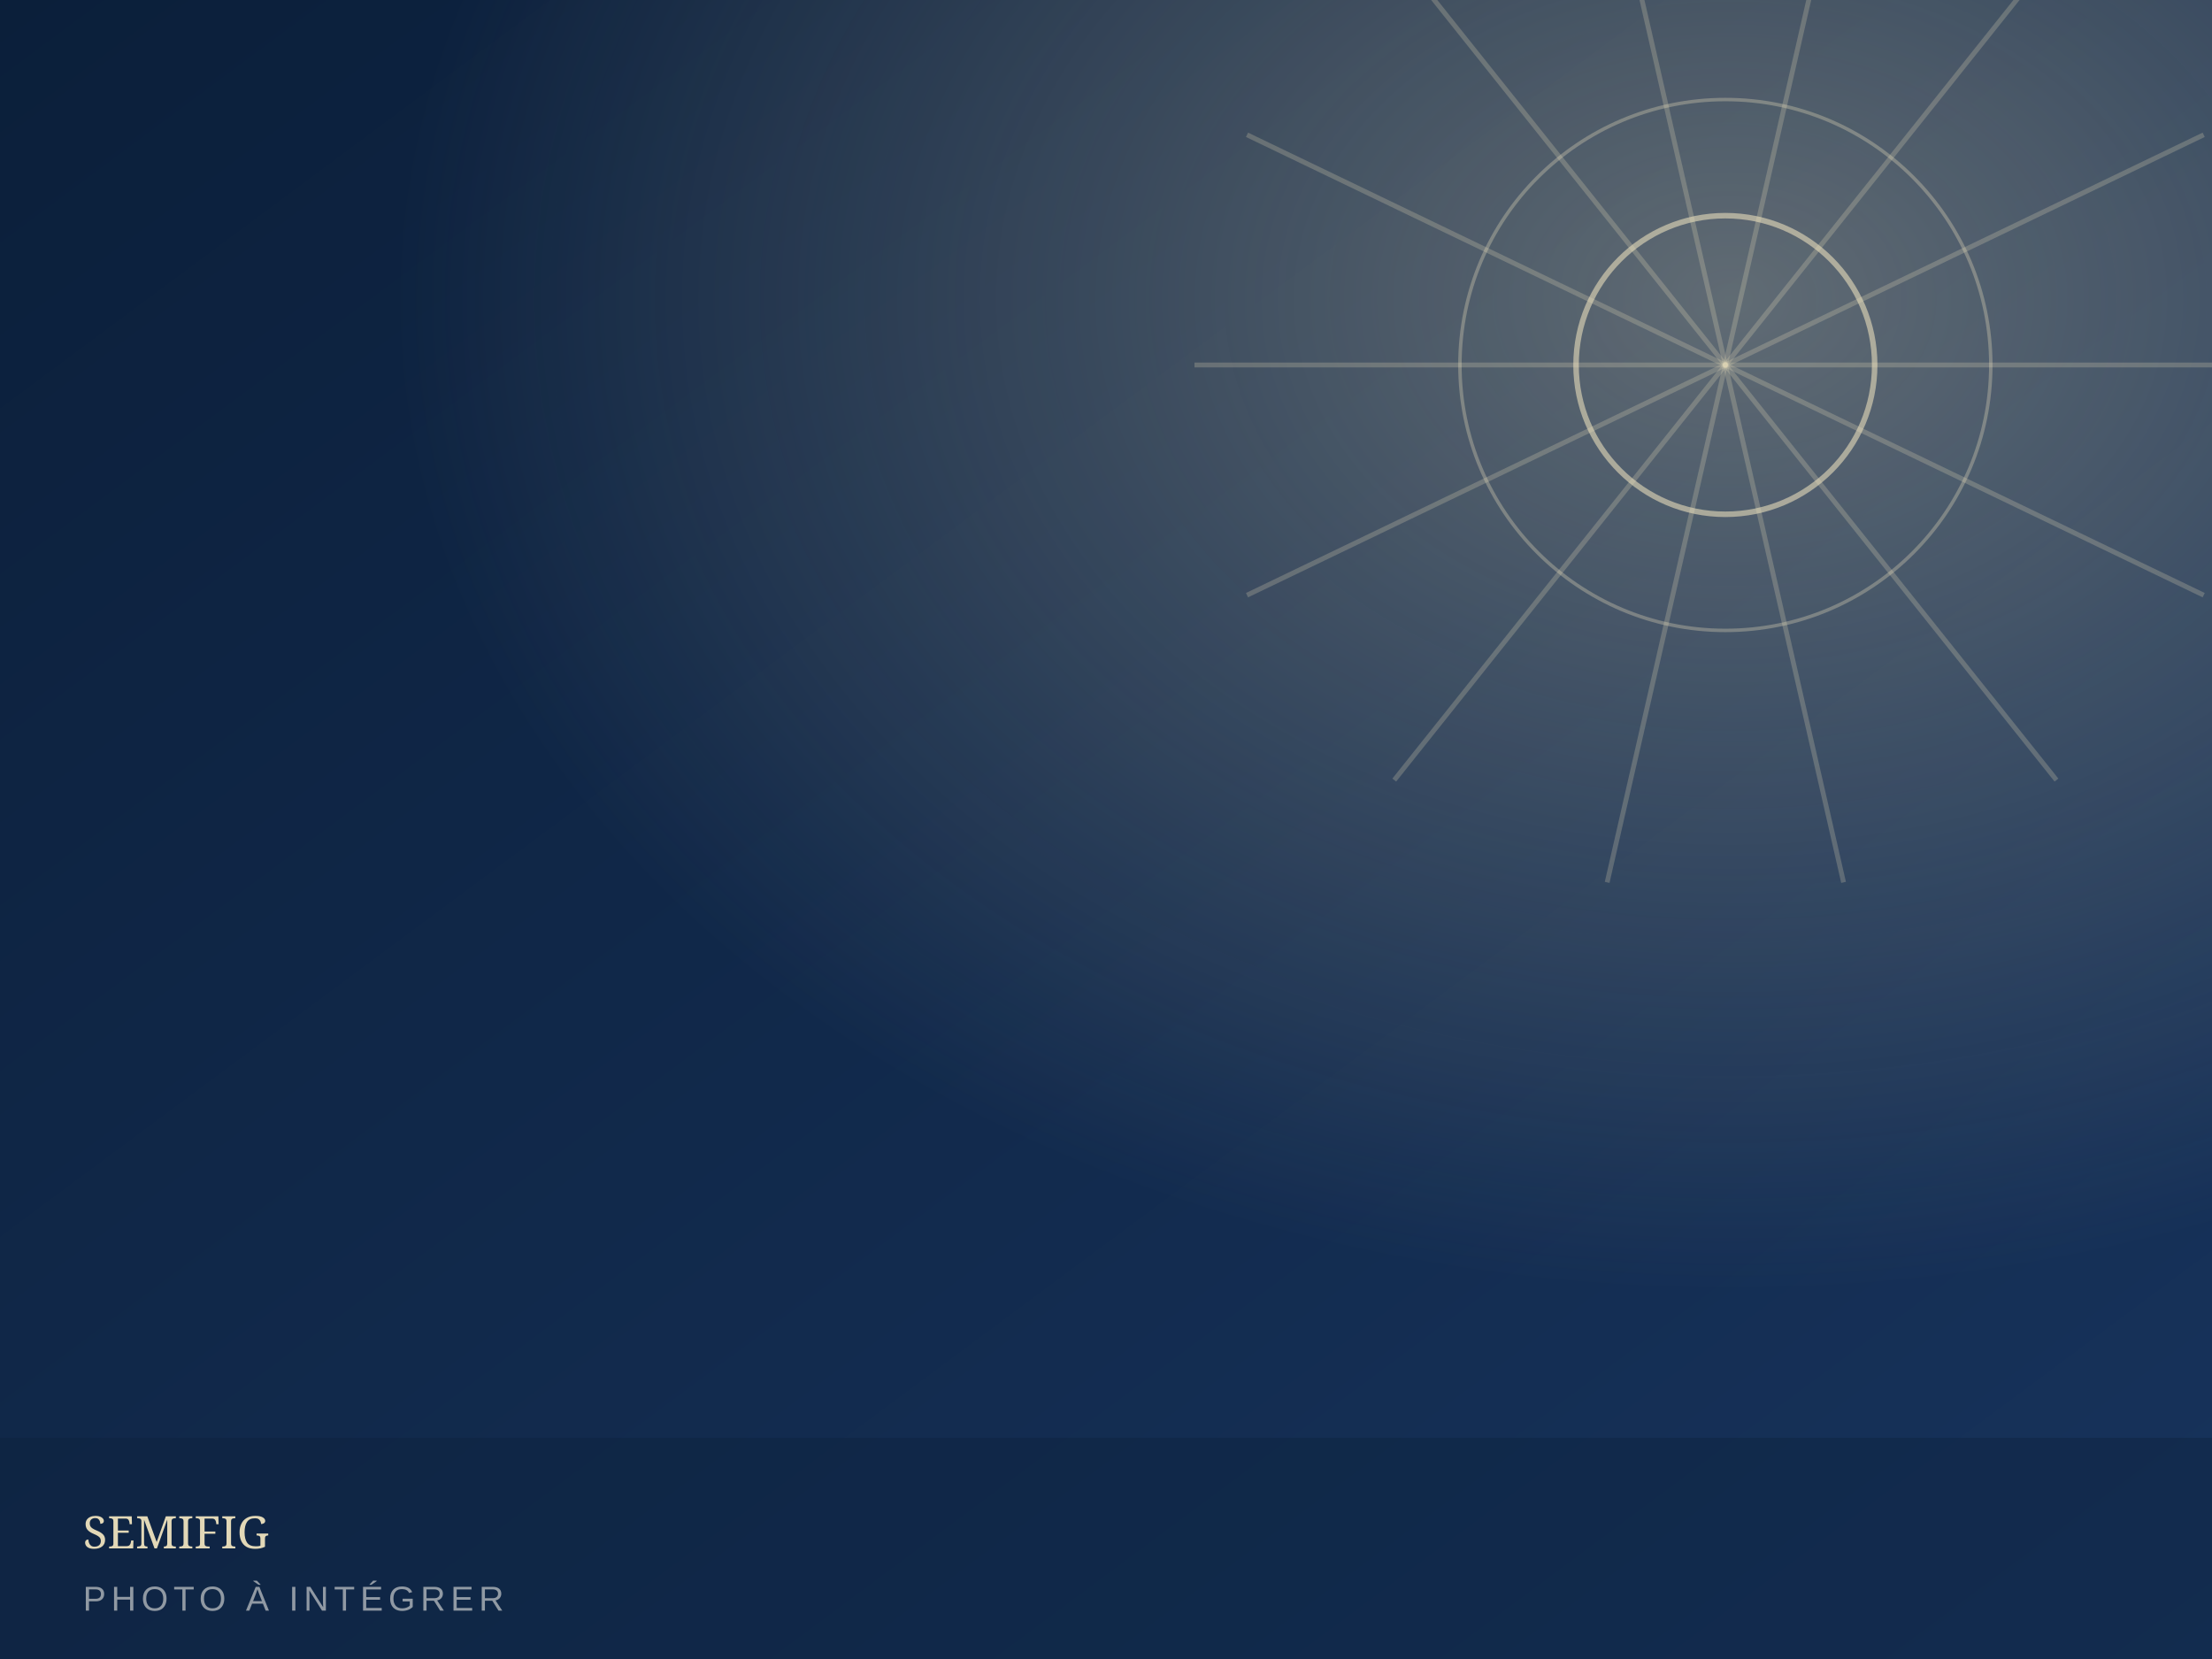
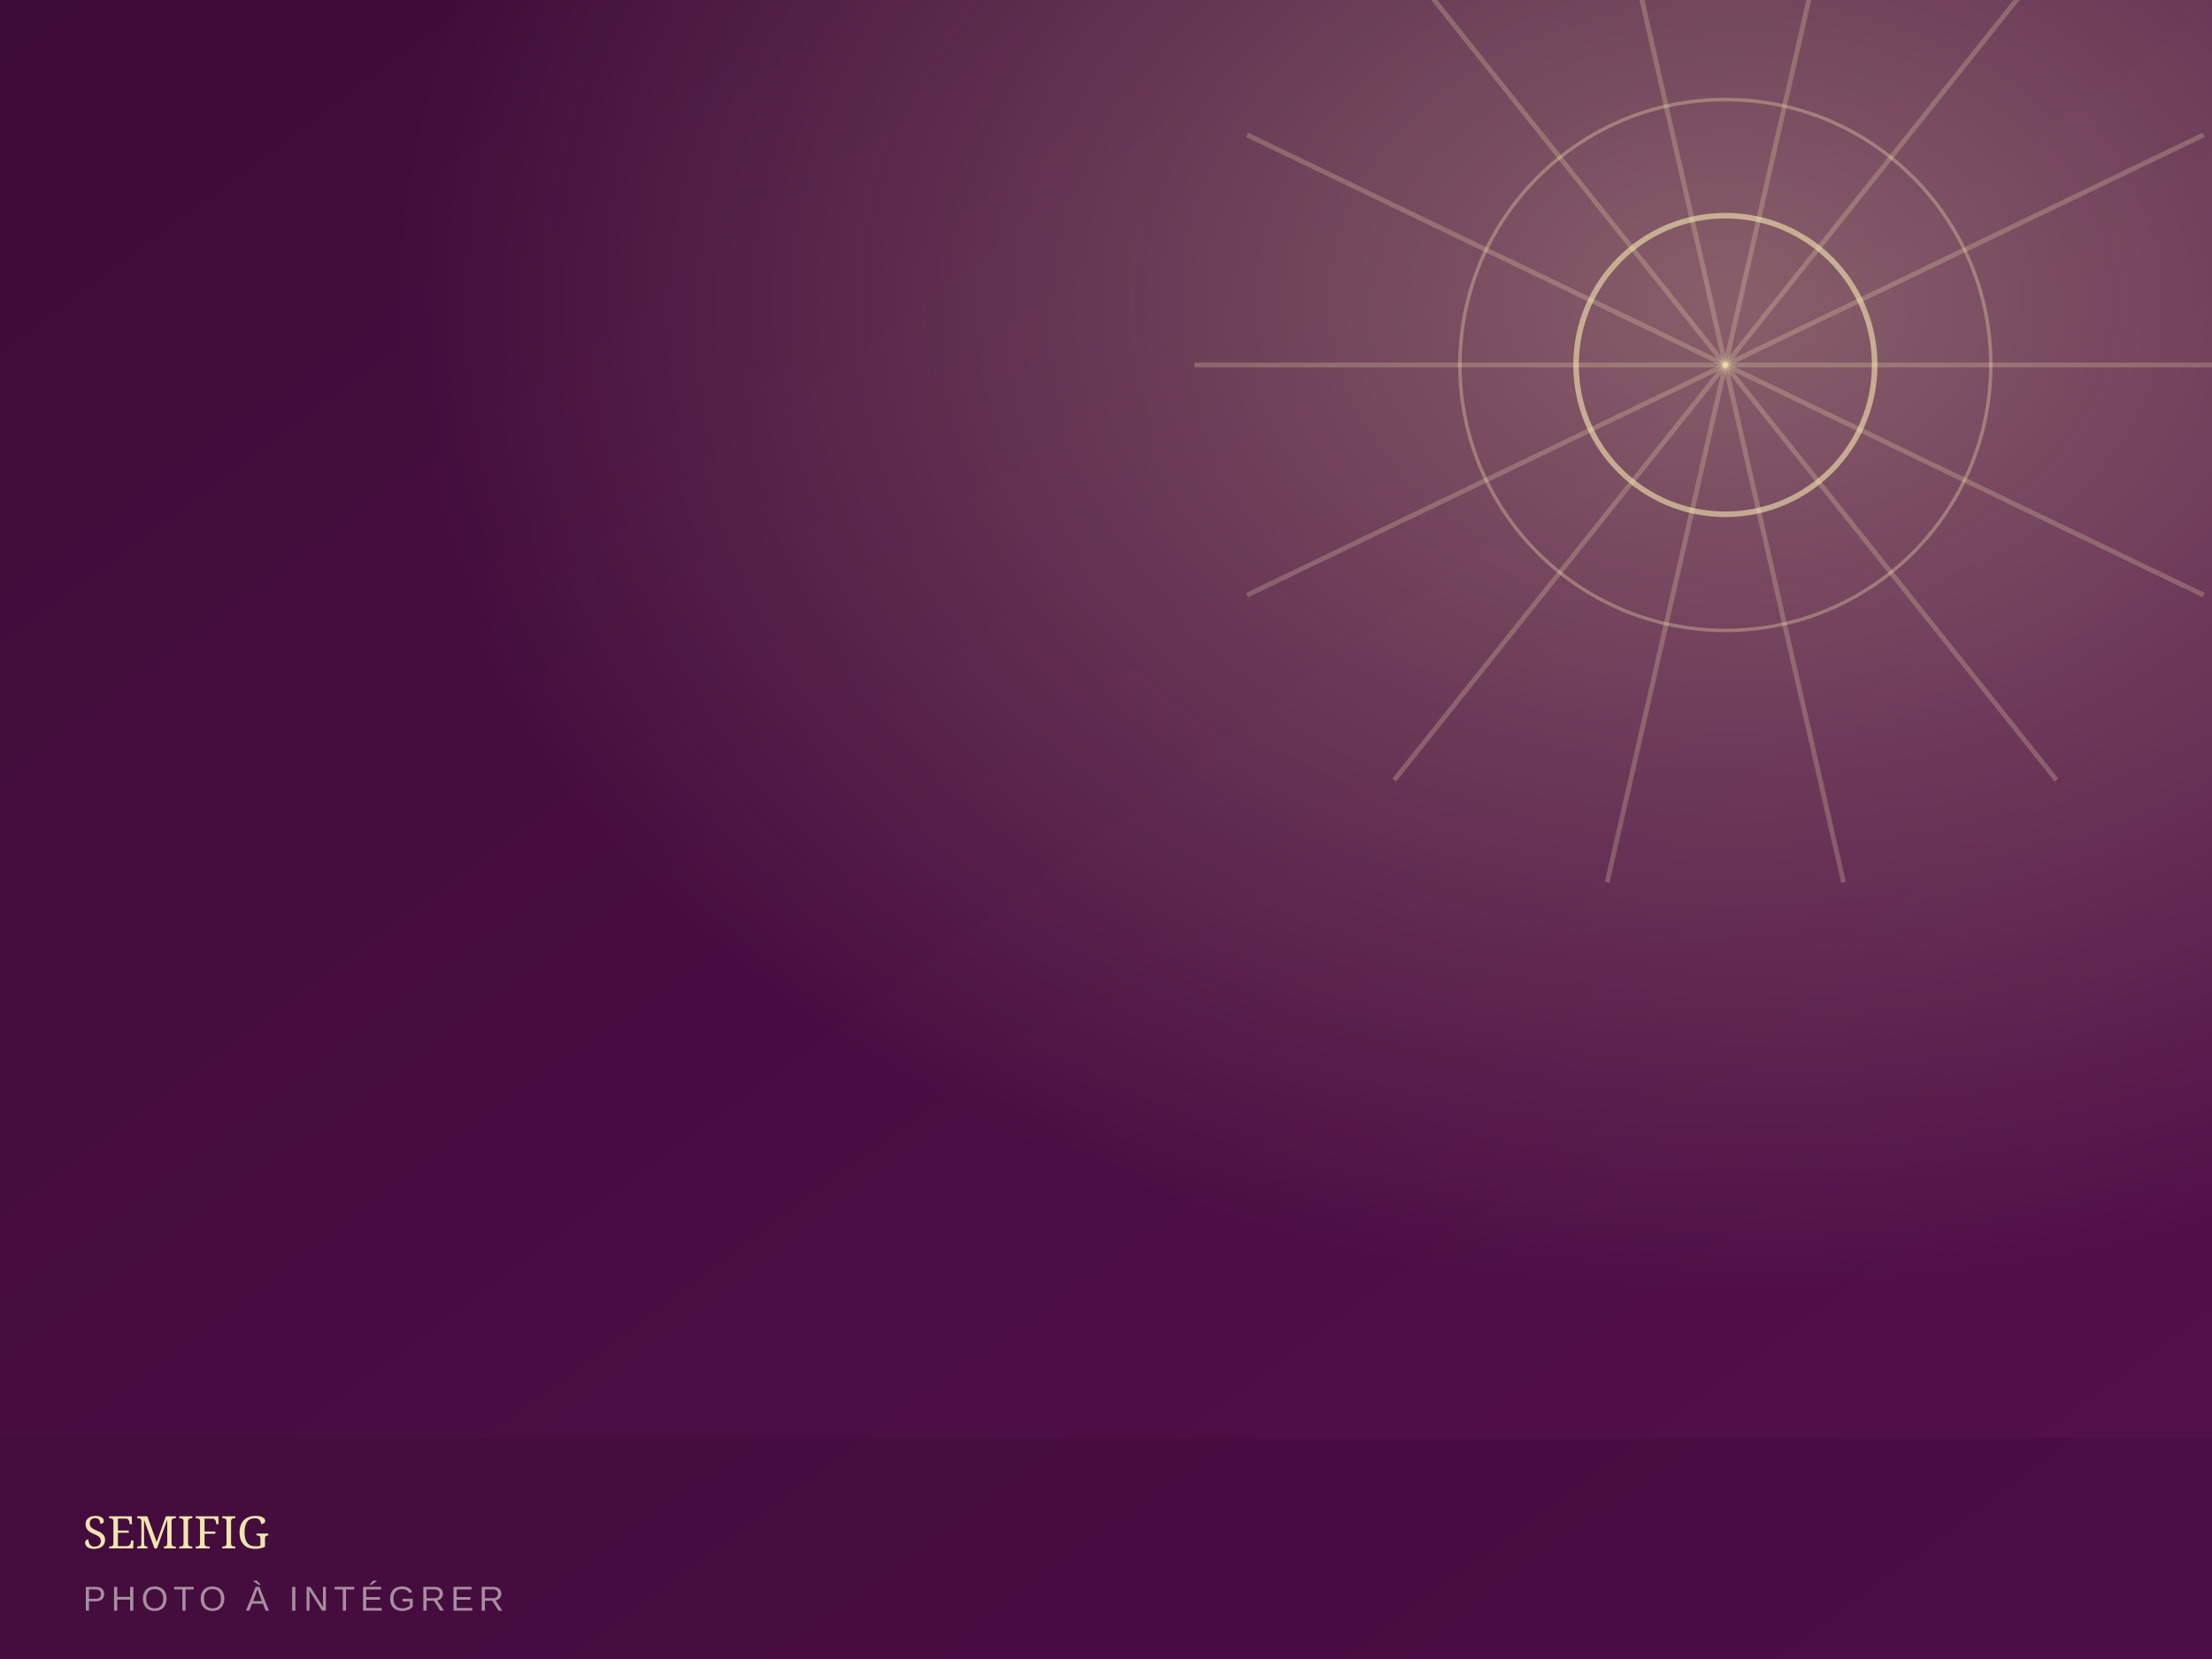
<svg xmlns="http://www.w3.org/2000/svg" viewBox="0 0 640 480" width="640" height="480" role="img" aria-label="SEMIFIG">
  <defs>
    <linearGradient id="g" x1="0%" y1="0%" x2="100%" y2="100%">
-       <stop offset="0%" stop-color="#0B1F3A" />
-       <stop offset="100%" stop-color="#17335C" />
+       <stop offset="0%" stop-color="#3D0B37" />
+       <stop offset="100%" stop-color="#54104A" />
    </linearGradient>
    <radialGradient id="r" cx="78%" cy="18%" r="60%">
-       <stop offset="0%" stop-color="#F4E7C1" stop-opacity=".35" />
-       <stop offset="100%" stop-color="#F4E7C1" stop-opacity="0" />
+       <stop offset="0%" stop-color="#FFF6B8" stop-opacity=".35" />
+       <stop offset="100%" stop-color="#FFF6B8" stop-opacity="0" />
    </radialGradient>
  </defs>
  <rect width="640" height="480" fill="url(#g)" />
  <rect width="640" height="480" fill="url(#r)" />
-   <line x1="499.2" y1="105.6" x2="652.8" y2="105.6" stroke="#F4E7C1" stroke-width="1.4" opacity="0.22" />
-   <line x1="499.2" y1="105.6" x2="637.6" y2="172.2" stroke="#F4E7C1" stroke-width="1.4" opacity="0.22" />
-   <line x1="499.2" y1="105.6" x2="595.0" y2="225.7" stroke="#F4E7C1" stroke-width="1.4" opacity="0.22" />
-   <line x1="499.2" y1="105.6" x2="533.4" y2="255.3" stroke="#F4E7C1" stroke-width="1.4" opacity="0.22" />
-   <line x1="499.2" y1="105.6" x2="465.0" y2="255.3" stroke="#F4E7C1" stroke-width="1.4" opacity="0.22" />
-   <line x1="499.2" y1="105.6" x2="403.4" y2="225.7" stroke="#F4E7C1" stroke-width="1.4" opacity="0.22" />
-   <line x1="499.2" y1="105.6" x2="360.8" y2="172.2" stroke="#F4E7C1" stroke-width="1.4" opacity="0.22" />
-   <line x1="499.2" y1="105.6" x2="345.6" y2="105.6" stroke="#F4E7C1" stroke-width="1.4" opacity="0.22" />
-   <line x1="499.2" y1="105.6" x2="360.8" y2="39.0" stroke="#F4E7C1" stroke-width="1.4" opacity="0.22" />
-   <line x1="499.2" y1="105.6" x2="403.4" y2="-14.5" stroke="#F4E7C1" stroke-width="1.4" opacity="0.22" />
-   <line x1="499.2" y1="105.6" x2="465.0" y2="-44.1" stroke="#F4E7C1" stroke-width="1.4" opacity="0.22" />
-   <line x1="499.2" y1="105.6" x2="533.4" y2="-44.1" stroke="#F4E7C1" stroke-width="1.4" opacity="0.22" />
-   <line x1="499.2" y1="105.6" x2="595.0" y2="-14.5" stroke="#F4E7C1" stroke-width="1.4" opacity="0.22" />
-   <line x1="499.2" y1="105.6" x2="637.6" y2="39.0" stroke="#F4E7C1" stroke-width="1.4" opacity="0.22" />
-   <circle cx="499.2" cy="105.6" r="43.2" fill="none" stroke="#F4E7C1" stroke-width="1.6" opacity=".55" />
-   <circle cx="499.2" cy="105.6" r="76.8" fill="none" stroke="#F4E7C1" stroke-width="1" opacity=".3" />
-   <rect x="0" y="416" width="640" height="64" fill="#0B1F3A" opacity=".38" />
-   <text x="24" y="448" font-family="Georgia, serif" font-size="13" fill="#F4E7C1" opacity=".92">SEMIFIG</text>
+   <line x1="499.2" y1="105.6" x2="652.8" y2="105.6" stroke="#FFF6B8" stroke-width="1.4" opacity="0.22" />
+   <line x1="499.2" y1="105.6" x2="637.6" y2="172.2" stroke="#FFF6B8" stroke-width="1.4" opacity="0.22" />
+   <line x1="499.2" y1="105.6" x2="595.0" y2="225.7" stroke="#FFF6B8" stroke-width="1.4" opacity="0.22" />
+   <line x1="499.2" y1="105.6" x2="533.4" y2="255.3" stroke="#FFF6B8" stroke-width="1.4" opacity="0.22" />
+   <line x1="499.2" y1="105.6" x2="465.0" y2="255.3" stroke="#FFF6B8" stroke-width="1.4" opacity="0.22" />
+   <line x1="499.2" y1="105.6" x2="403.4" y2="225.7" stroke="#FFF6B8" stroke-width="1.4" opacity="0.22" />
+   <line x1="499.2" y1="105.6" x2="360.8" y2="172.2" stroke="#FFF6B8" stroke-width="1.4" opacity="0.22" />
+   <line x1="499.2" y1="105.6" x2="345.6" y2="105.6" stroke="#FFF6B8" stroke-width="1.4" opacity="0.22" />
+   <line x1="499.2" y1="105.6" x2="360.8" y2="39.0" stroke="#FFF6B8" stroke-width="1.4" opacity="0.22" />
+   <line x1="499.2" y1="105.6" x2="403.4" y2="-14.5" stroke="#FFF6B8" stroke-width="1.4" opacity="0.22" />
+   <line x1="499.2" y1="105.6" x2="465.0" y2="-44.1" stroke="#FFF6B8" stroke-width="1.4" opacity="0.22" />
+   <line x1="499.2" y1="105.6" x2="533.4" y2="-44.1" stroke="#FFF6B8" stroke-width="1.4" opacity="0.22" />
+   <line x1="499.2" y1="105.6" x2="595.0" y2="-14.5" stroke="#FFF6B8" stroke-width="1.4" opacity="0.22" />
+   <line x1="499.2" y1="105.6" x2="637.6" y2="39.0" stroke="#FFF6B8" stroke-width="1.4" opacity="0.22" />
+   <circle cx="499.2" cy="105.6" r="43.2" fill="none" stroke="#FFF6B8" stroke-width="1.6" opacity=".55" />
+   <circle cx="499.2" cy="105.6" r="76.8" fill="none" stroke="#FFF6B8" stroke-width="1" opacity=".3" />
+   <rect x="0" y="416" width="640" height="64" fill="#3D0B37" opacity=".38" />
+   <text x="24" y="448" font-family="Georgia, serif" font-size="13" fill="#FFF6B8" opacity=".92">SEMIFIG</text>
  <text x="24" y="466" font-family="Arial, sans-serif" font-size="10" letter-spacing="1.5" fill="#FAF7F0" opacity=".55">PHOTO À INTÉGRER</text>
</svg>
